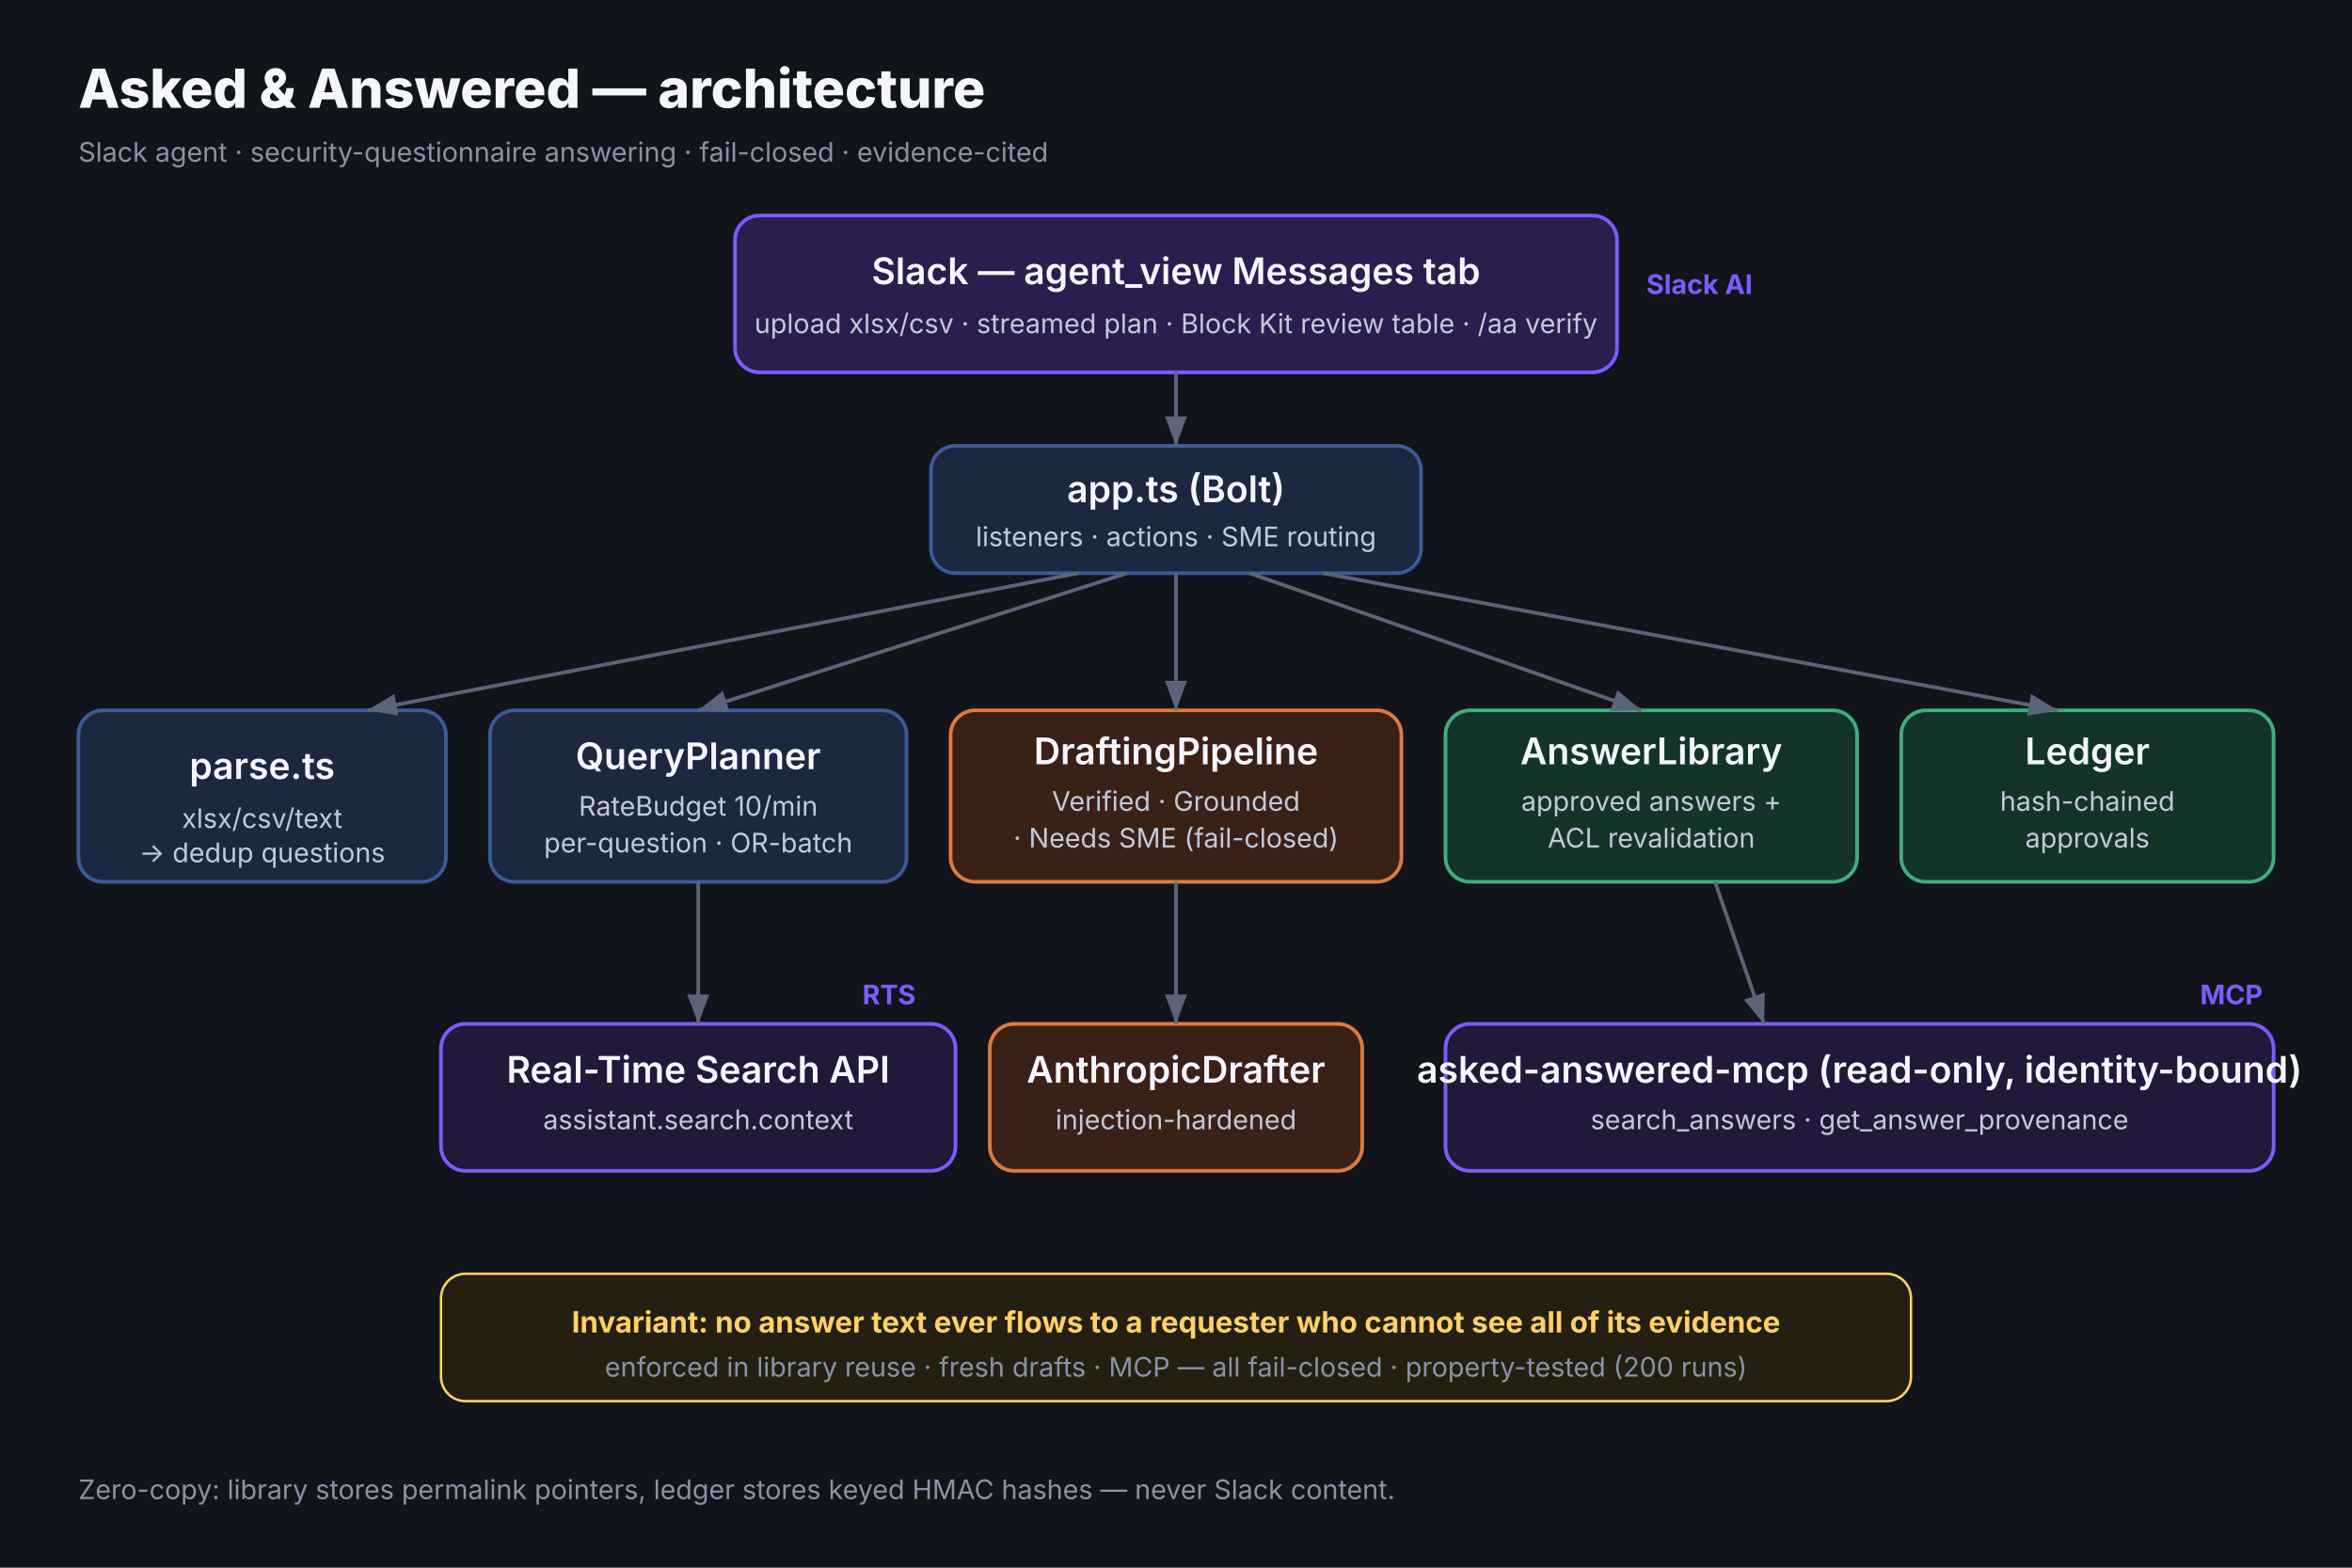
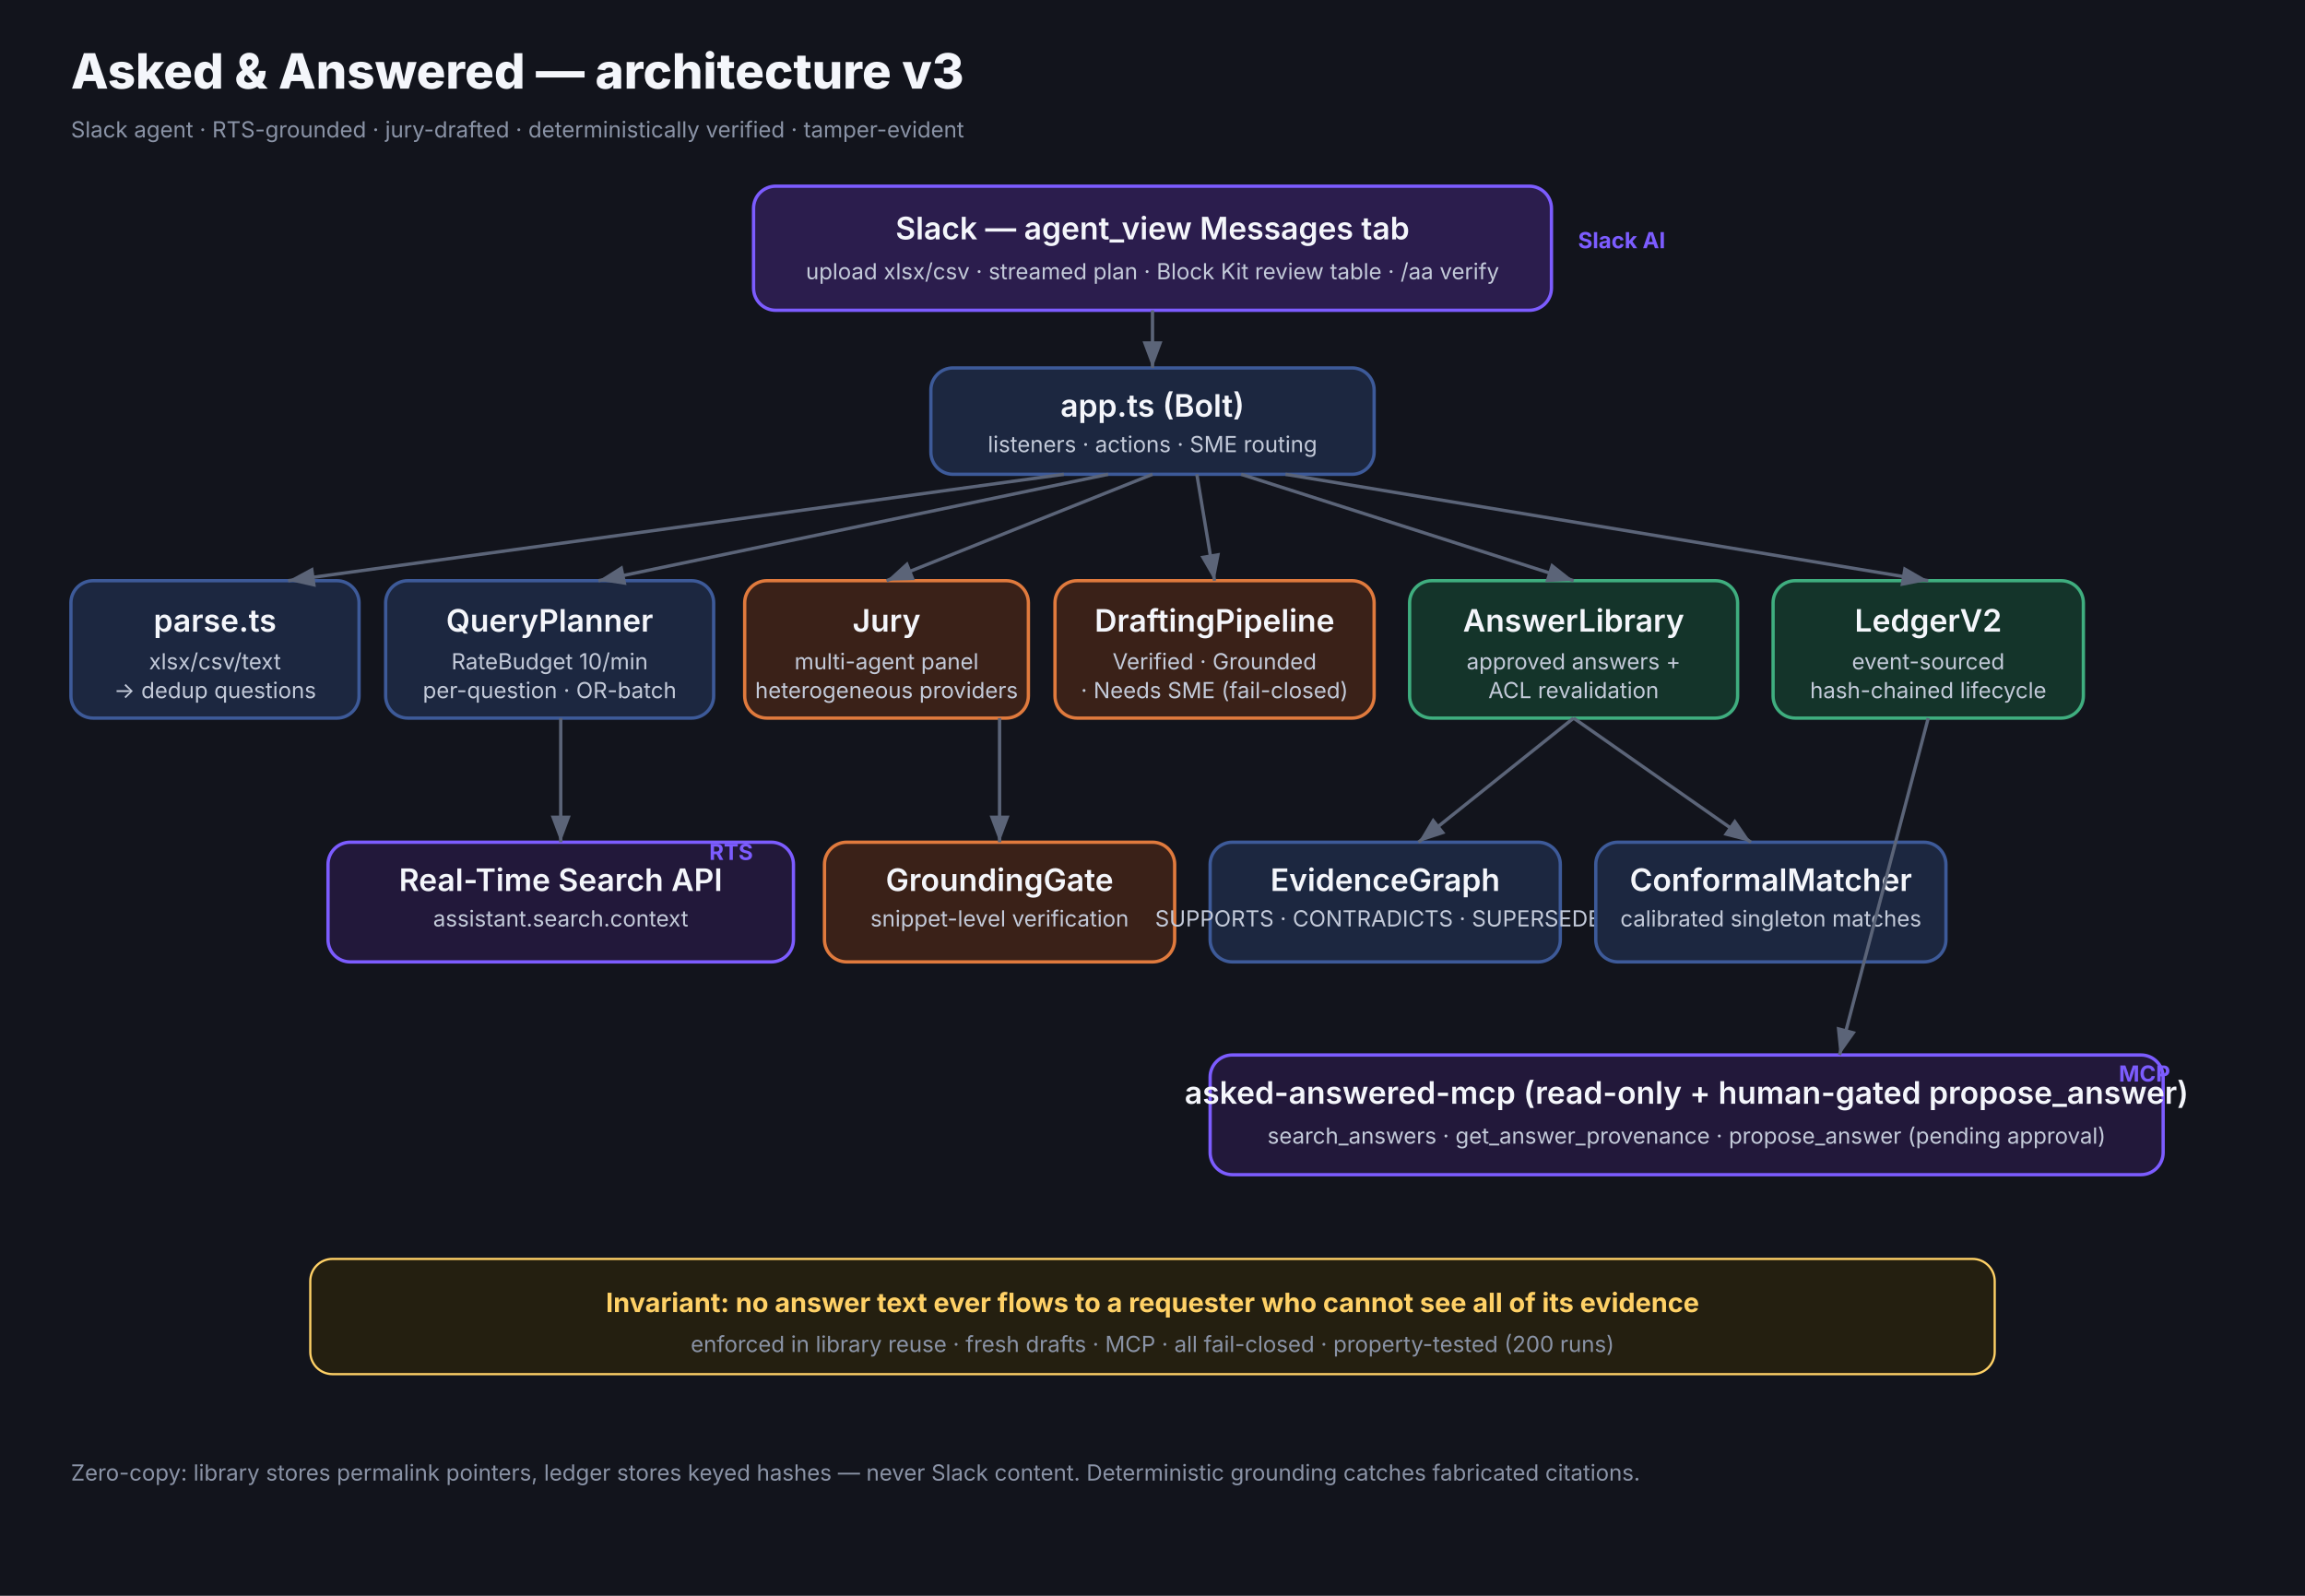
- <svg xmlns="http://www.w3.org/2000/svg" viewBox="0 0 960 640" font-family="Inter, Segoe UI, sans-serif">
+ <svg xmlns="http://www.w3.org/2000/svg" viewBox="0 0 1040 720" font-family="Inter, Segoe UI, sans-serif">
  <defs>
    <marker id="arrow" markerWidth="10" markerHeight="10" refX="8" refY="3" orient="auto">
      <path d="M0,0 L8,3 L0,6 Z" fill="#5b6478" />
    </marker>
    <style>
      .box{rx:10;stroke-width:1.5;}
-       .lbl{font-size:15px;font-weight:600;fill:#f4f6fb;}
-       .sub{font-size:11px;fill:#c3cad9;}
-       .tech{font-size:11px;font-weight:700;}
+       .lbl{font-size:14px;font-weight:600;fill:#f4f6fb;}
+       .sub{font-size:10px;fill:#c3cad9;}
+       .tech{font-size:10px;font-weight:700;}
      .edge{stroke:#5b6478;stroke-width:1.5;fill:none;marker-end:url(#arrow);}
-       .note{font-size:11px;fill:#8a93a6;}
+       .note{font-size:10px;fill:#8a93a6;}
      .title{font-size:22px;font-weight:800;fill:#f4f6fb;}
      .invariant{font-size:12px;font-weight:700;fill:#ffd166;}
    </style>
  </defs>
-   <rect width="960" height="640" fill="#12141c" />
-   <text x="32" y="44" class="title">Asked &amp; Answered — architecture</text>
-   <text x="32" y="66" class="note">Slack agent · security-questionnaire answering · fail-closed · evidence-cited</text>
-   <rect x="300" y="88" width="360" height="64" class="box" fill="#2b1d4d" stroke="#7c5cff" />
-   <text x="480" y="116" text-anchor="middle" class="lbl">Slack — agent_view Messages tab</text>
-   <text x="480" y="136" text-anchor="middle" class="sub">upload xlsx/csv · streamed plan · Block Kit review table · /aa verify</text>
-   <text x="672" y="120" class="tech" fill="#7c5cff">Slack AI</text>
-   <rect x="380" y="182" width="200" height="52" class="box" fill="#1c2740" stroke="#3d5a99" />
-   <text x="480" y="205" text-anchor="middle" class="lbl">app.ts (Bolt)</text>
-   <text x="480" y="223" text-anchor="middle" class="sub">listeners · actions · SME routing</text>
-   <line x1="480" y1="152" x2="480" y2="182" class="edge" />
+   <rect width="1040" height="720" fill="#12141c" />
+   <text x="32" y="40" class="title">Asked &amp; Answered — architecture v3</text>
+   <text x="32" y="62" class="note">Slack agent · RTS-grounded · jury-drafted · deterministically verified · tamper-evident</text>
+   <rect x="340" y="84" width="360" height="56" class="box" fill="#2b1d4d" stroke="#7c5cff" />
+   <text x="520" y="108" text-anchor="middle" class="lbl">Slack — agent_view Messages tab</text>
+   <text x="520" y="126" text-anchor="middle" class="sub">upload xlsx/csv · streamed plan · Block Kit review table · /aa verify</text>
+   <text x="712" y="112" class="tech" fill="#7c5cff">Slack AI</text>
+   <rect x="420" y="166" width="200" height="48" class="box" fill="#1c2740" stroke="#3d5a99" />
+   <text x="520" y="188" text-anchor="middle" class="lbl">app.ts (Bolt)</text>
+   <text x="520" y="204" text-anchor="middle" class="sub">listeners · actions · SME routing</text>
+   <line x1="520" y1="140" x2="520" y2="166" class="edge" />
  <g>
-     <rect x="32" y="290" width="150" height="70" class="box" fill="#1c2740" stroke="#3d5a99" />
-     <text x="107" y="318" text-anchor="middle" class="lbl">parse.ts</text>
-     <text x="107" y="338" text-anchor="middle" class="sub">xlsx/csv/text</text>
-     <text x="107" y="352" text-anchor="middle" class="sub">→ dedup questions</text>
-     <rect x="200" y="290" width="170" height="70" class="box" fill="#1c2740" stroke="#3d5a99" />
-     <text x="285" y="314" text-anchor="middle" class="lbl">QueryPlanner</text>
-     <text x="285" y="333" text-anchor="middle" class="sub">RateBudget 10/min</text>
-     <text x="285" y="348" text-anchor="middle" class="sub">per-question · OR-batch</text>
-     <rect x="388" y="290" width="184" height="70" class="box" fill="#3a2118" stroke="#e07a3d" />
-     <text x="480" y="312" text-anchor="middle" class="lbl">DraftingPipeline</text>
-     <text x="480" y="331" text-anchor="middle" class="sub">Verified · Grounded</text>
-     <text x="480" y="346" text-anchor="middle" class="sub">· Needs SME (fail-closed)</text>
-     <rect x="590" y="290" width="168" height="70" class="box" fill="#14342a" stroke="#3fae7f" />
-     <text x="674" y="312" text-anchor="middle" class="lbl">AnswerLibrary</text>
-     <text x="674" y="331" text-anchor="middle" class="sub">approved answers +</text>
-     <text x="674" y="346" text-anchor="middle" class="sub">ACL revalidation</text>
-     <rect x="776" y="290" width="152" height="70" class="box" fill="#14342a" stroke="#3fae7f" />
-     <text x="852" y="312" text-anchor="middle" class="lbl">Ledger</text>
-     <text x="852" y="331" text-anchor="middle" class="sub">hash-chained</text>
-     <text x="852" y="346" text-anchor="middle" class="sub">approvals</text>
+     <rect x="32" y="262" width="130" height="62" class="box" fill="#1c2740" stroke="#3d5a99" />
+     <text x="97" y="285" text-anchor="middle" class="lbl">parse.ts</text>
+     <text x="97" y="302" text-anchor="middle" class="sub">xlsx/csv/text</text>
+     <text x="97" y="315" text-anchor="middle" class="sub">→ dedup questions</text>
+     <rect x="174" y="262" width="148" height="62" class="box" fill="#1c2740" stroke="#3d5a99" />
+     <text x="248" y="285" text-anchor="middle" class="lbl">QueryPlanner</text>
+     <text x="248" y="302" text-anchor="middle" class="sub">RateBudget 10/min</text>
+     <text x="248" y="315" text-anchor="middle" class="sub">per-question · OR-batch</text>
+     <rect x="336" y="262" width="128" height="62" class="box" fill="#3a2118" stroke="#e07a3d" />
+     <text x="400" y="285" text-anchor="middle" class="lbl">Jury</text>
+     <text x="400" y="302" text-anchor="middle" class="sub">multi-agent panel</text>
+     <text x="400" y="315" text-anchor="middle" class="sub">heterogeneous providers</text>
+     <rect x="476" y="262" width="144" height="62" class="box" fill="#3a2118" stroke="#e07a3d" />
+     <text x="548" y="285" text-anchor="middle" class="lbl">DraftingPipeline</text>
+     <text x="548" y="302" text-anchor="middle" class="sub">Verified · Grounded</text>
+     <text x="548" y="315" text-anchor="middle" class="sub">· Needs SME (fail-closed)</text>
+     <rect x="636" y="262" width="148" height="62" class="box" fill="#14342a" stroke="#3fae7f" />
+     <text x="710" y="285" text-anchor="middle" class="lbl">AnswerLibrary</text>
+     <text x="710" y="302" text-anchor="middle" class="sub">approved answers +</text>
+     <text x="710" y="315" text-anchor="middle" class="sub">ACL revalidation</text>
+     <rect x="800" y="262" width="140" height="62" class="box" fill="#14342a" stroke="#3fae7f" />
+     <text x="870" y="285" text-anchor="middle" class="lbl">LedgerV2</text>
+     <text x="870" y="302" text-anchor="middle" class="sub">event-sourced</text>
+     <text x="870" y="315" text-anchor="middle" class="sub">hash-chained lifecycle</text>
  </g>
-   <line x1="440" y1="234" x2="150" y2="290" class="edge" />
-   <line x1="460" y1="234" x2="285" y2="290" class="edge" />
-   <line x1="480" y1="234" x2="480" y2="290" class="edge" />
-   <line x1="510" y1="234" x2="670" y2="290" class="edge" />
-   <line x1="540" y1="234" x2="840" y2="290" class="edge" />
-   <rect x="180" y="418" width="210" height="60" class="box" fill="#22183a" stroke="#7c5cff" />
-   <text x="285" y="442" text-anchor="middle" class="lbl">Real-Time Search API</text>
-   <text x="285" y="461" text-anchor="middle" class="sub">assistant.search.context</text>
-   <text x="352" y="410" class="tech" fill="#7c5cff">RTS</text>
-   <line x1="285" y1="360" x2="285" y2="418" class="edge" />
-   <rect x="404" y="418" width="152" height="60" class="box" fill="#3a2118" stroke="#e07a3d" />
-   <text x="480" y="442" text-anchor="middle" class="lbl">AnthropicDrafter</text>
-   <text x="480" y="461" text-anchor="middle" class="sub">injection-hardened</text>
-   <line x1="480" y1="360" x2="480" y2="418" class="edge" />
-   <rect x="590" y="418" width="338" height="60" class="box" fill="#22183a" stroke="#7c5cff" />
-   <text x="759" y="442" text-anchor="middle" class="lbl">asked-answered-mcp (read-only, identity-bound)</text>
-   <text x="759" y="461" text-anchor="middle" class="sub">search_answers · get_answer_provenance</text>
-   <text x="898" y="410" class="tech" fill="#7c5cff">MCP</text>
-   <line x1="700" y1="360" x2="720" y2="418" class="edge" />
-   <rect x="180" y="520" width="600" height="52" rx="10" fill="#241f10" stroke="#ffd166" />
-   <text x="480" y="544" text-anchor="middle" class="invariant">Invariant: no answer text ever flows to a requester who cannot see all of its evidence</text>
-   <text x="480" y="562" text-anchor="middle" class="note">enforced in library reuse · fresh drafts · MCP — all fail-closed · property-tested (200 runs)</text>
-   <text x="32" y="612" class="note">Zero-copy: library stores permalink pointers, ledger stores keyed HMAC hashes — never Slack content.</text>
+   <line x1="480" y1="214" x2="130" y2="262" class="edge" />
+   <line x1="500" y1="214" x2="270" y2="262" class="edge" />
+   <line x1="520" y1="214" x2="400" y2="262" class="edge" />
+   <line x1="540" y1="214" x2="548" y2="262" class="edge" />
+   <line x1="560" y1="214" x2="710" y2="262" class="edge" />
+   <line x1="580" y1="214" x2="870" y2="262" class="edge" />
+   <g>
+     <rect x="148" y="380" width="210" height="54" class="box" fill="#22183a" stroke="#7c5cff" />
+     <text x="253" y="402" text-anchor="middle" class="lbl">Real-Time Search API</text>
+     <text x="253" y="418" text-anchor="middle" class="sub">assistant.search.context</text>
+     <text x="320" y="388" class="tech" fill="#7c5cff">RTS</text>
+     <line x1="253" y1="324" x2="253" y2="380" class="edge" />
+     <rect x="372" y="380" width="158" height="54" class="box" fill="#3a2118" stroke="#e07a3d" />
+     <text x="451" y="402" text-anchor="middle" class="lbl">GroundingGate</text>
+     <text x="451" y="418" text-anchor="middle" class="sub">snippet-level verification</text>
+     <line x1="451" y1="324" x2="451" y2="380" class="edge" />
+     <rect x="546" y="380" width="158" height="54" class="box" fill="#1c2740" stroke="#3d5a99" />
+     <text x="625" y="402" text-anchor="middle" class="lbl">EvidenceGraph</text>
+     <text x="625" y="418" text-anchor="middle" class="sub">SUPPORTS · CONTRADICTS · SUPERSEDES</text>
+     <line x1="710" y1="324" x2="640" y2="380" class="edge" />
+     <rect x="720" y="380" width="158" height="54" class="box" fill="#1c2740" stroke="#3d5a99" />
+     <text x="799" y="402" text-anchor="middle" class="lbl">ConformalMatcher</text>
+     <text x="799" y="418" text-anchor="middle" class="sub">calibrated singleton matches</text>
+     <line x1="710" y1="324" x2="790" y2="380" class="edge" />
+   </g>
+   <rect x="546" y="476" width="430" height="54" class="box" fill="#22183a" stroke="#7c5cff" />
+   <text x="761" y="498" text-anchor="middle" class="lbl">asked-answered-mcp (read-only + human-gated propose_answer)</text>
+   <text x="761" y="516" text-anchor="middle" class="sub">search_answers · get_answer_provenance · propose_answer (pending approval)</text>
+   <text x="956" y="488" class="tech" fill="#7c5cff">MCP</text>
+   <line x1="870" y1="324" x2="830" y2="476" class="edge" />
+   <rect x="140" y="568" width="760" height="52" rx="10" fill="#241f10" stroke="#ffd166" />
+   <text x="520" y="592" text-anchor="middle" class="invariant">Invariant: no answer text ever flows to a requester who cannot see all of its evidence</text>
+   <text x="520" y="610" text-anchor="middle" class="note">enforced in library reuse · fresh drafts · MCP · all fail-closed · property-tested (200 runs)</text>
+   <text x="32" y="668" class="note">Zero-copy: library stores permalink pointers, ledger stores keyed hashes — never Slack content. Deterministic grounding catches fabricated citations.</text>
</svg>
